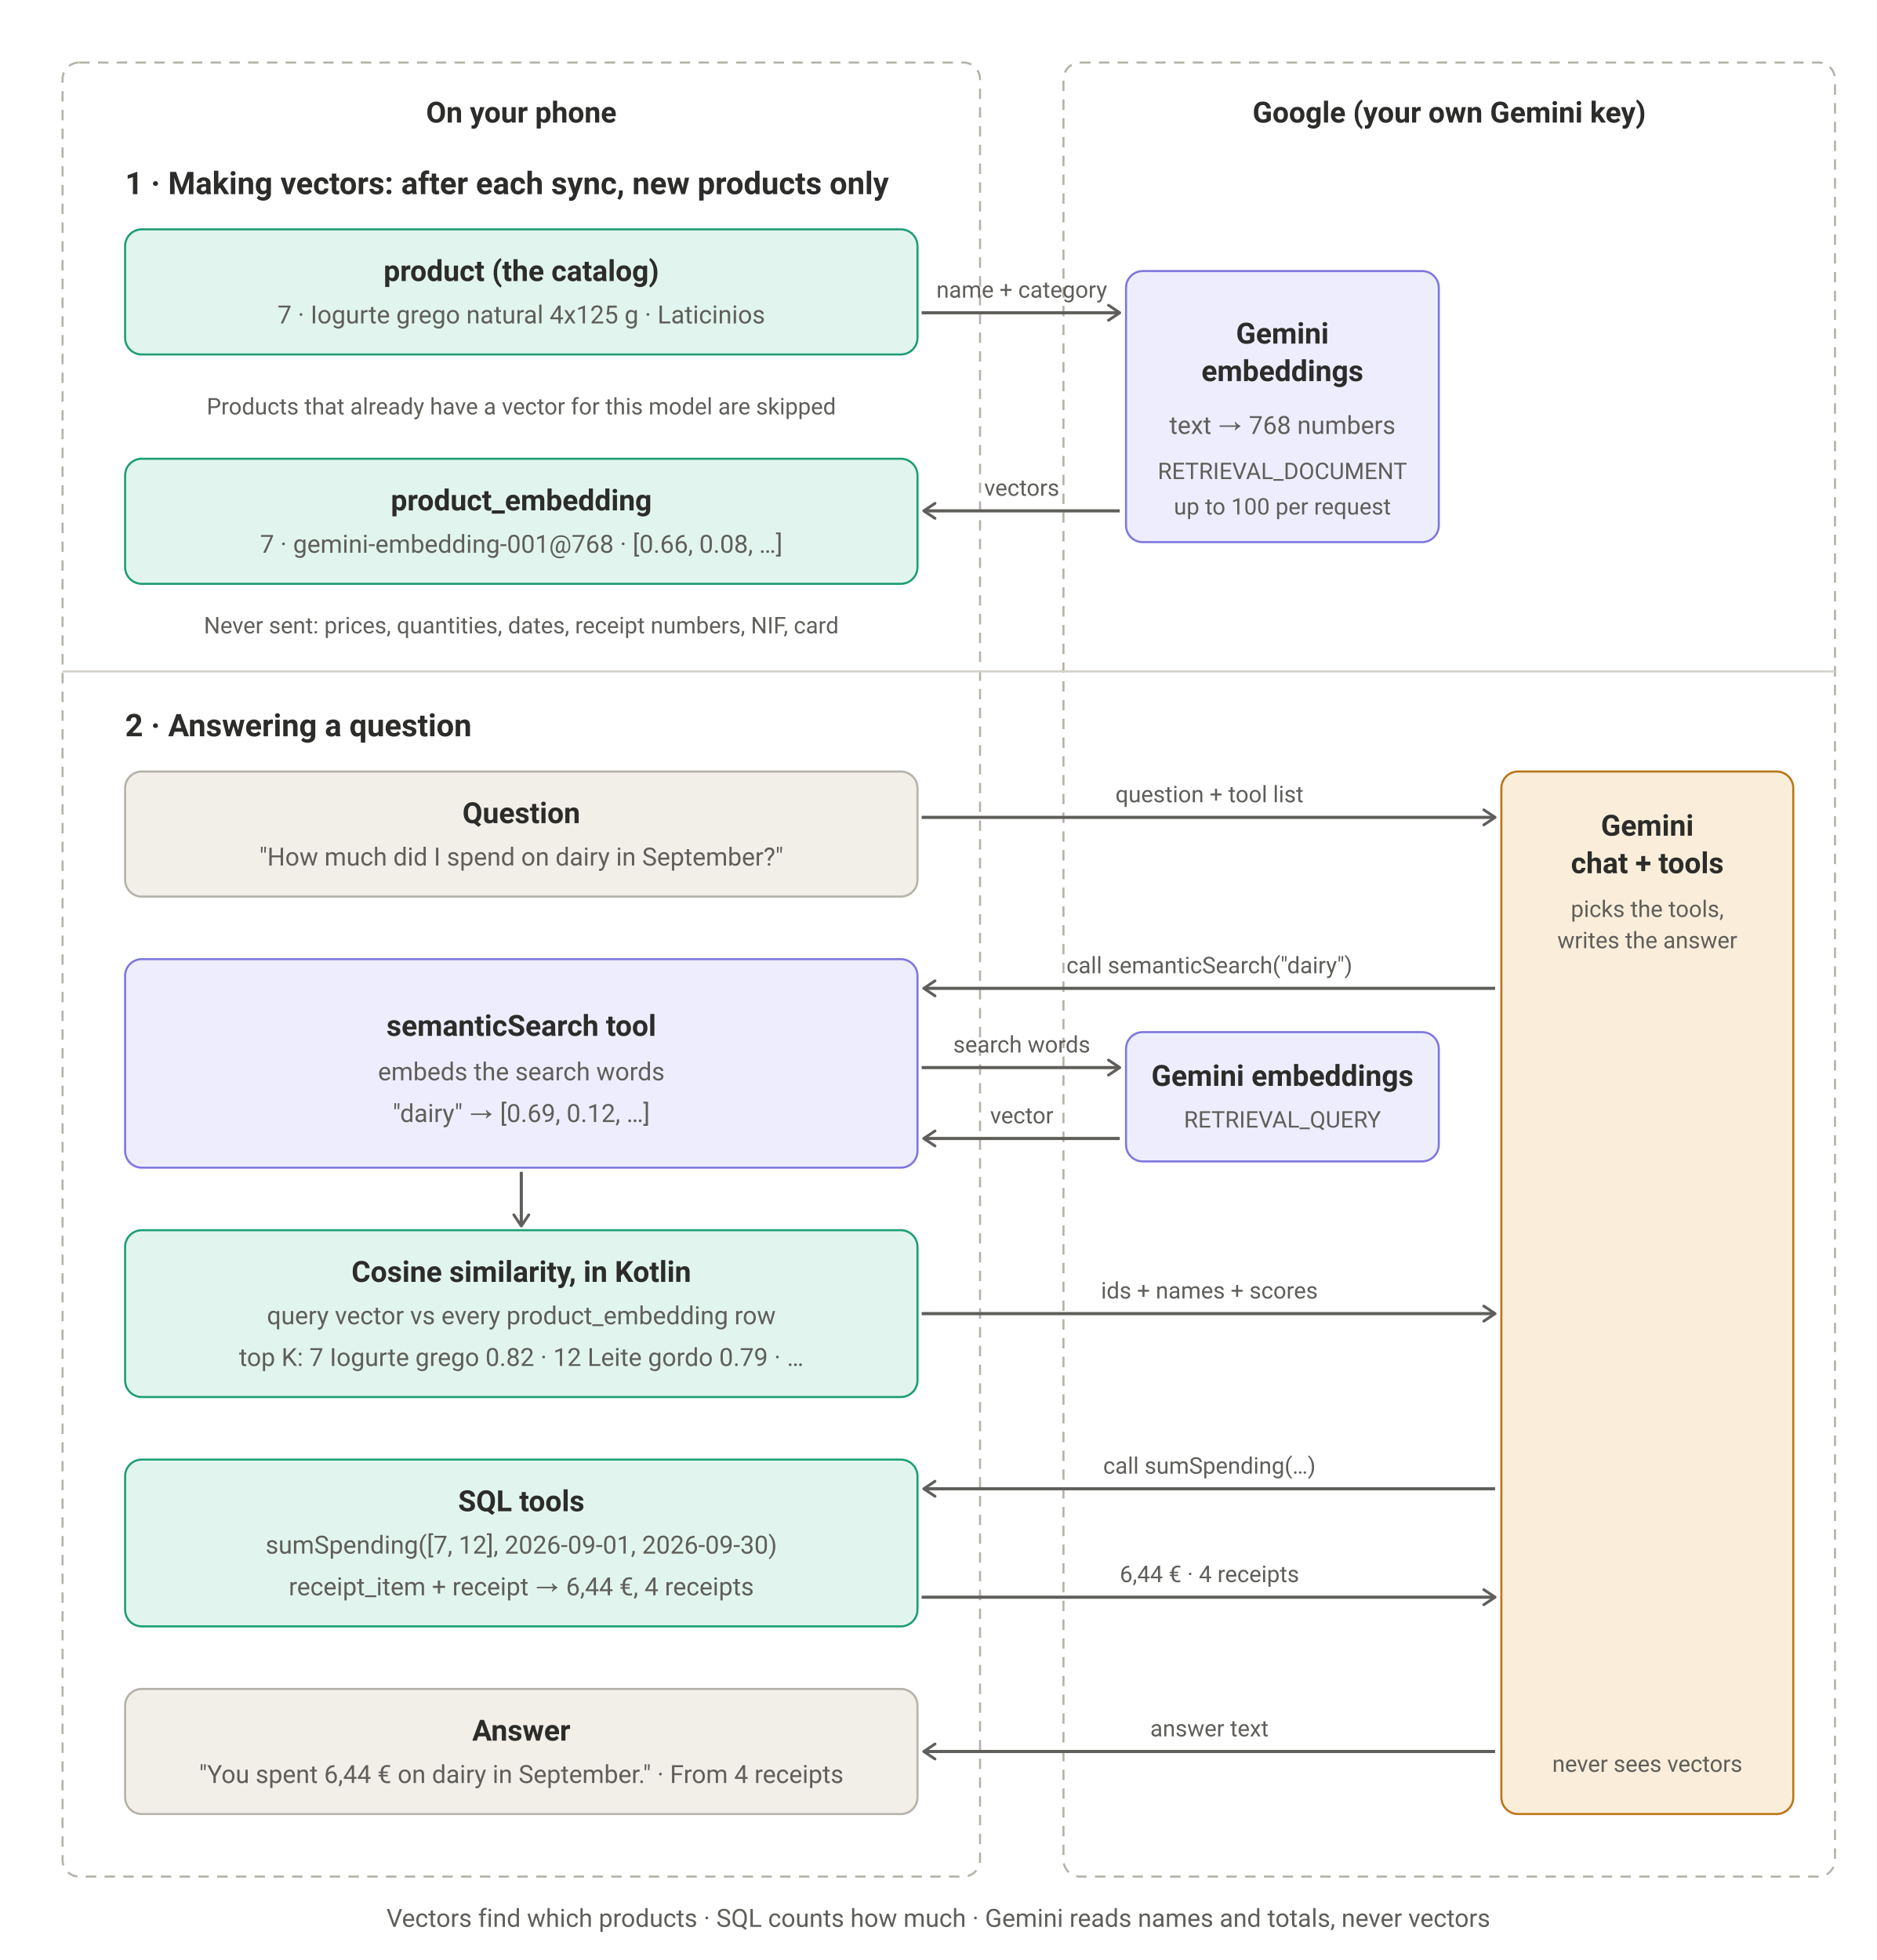
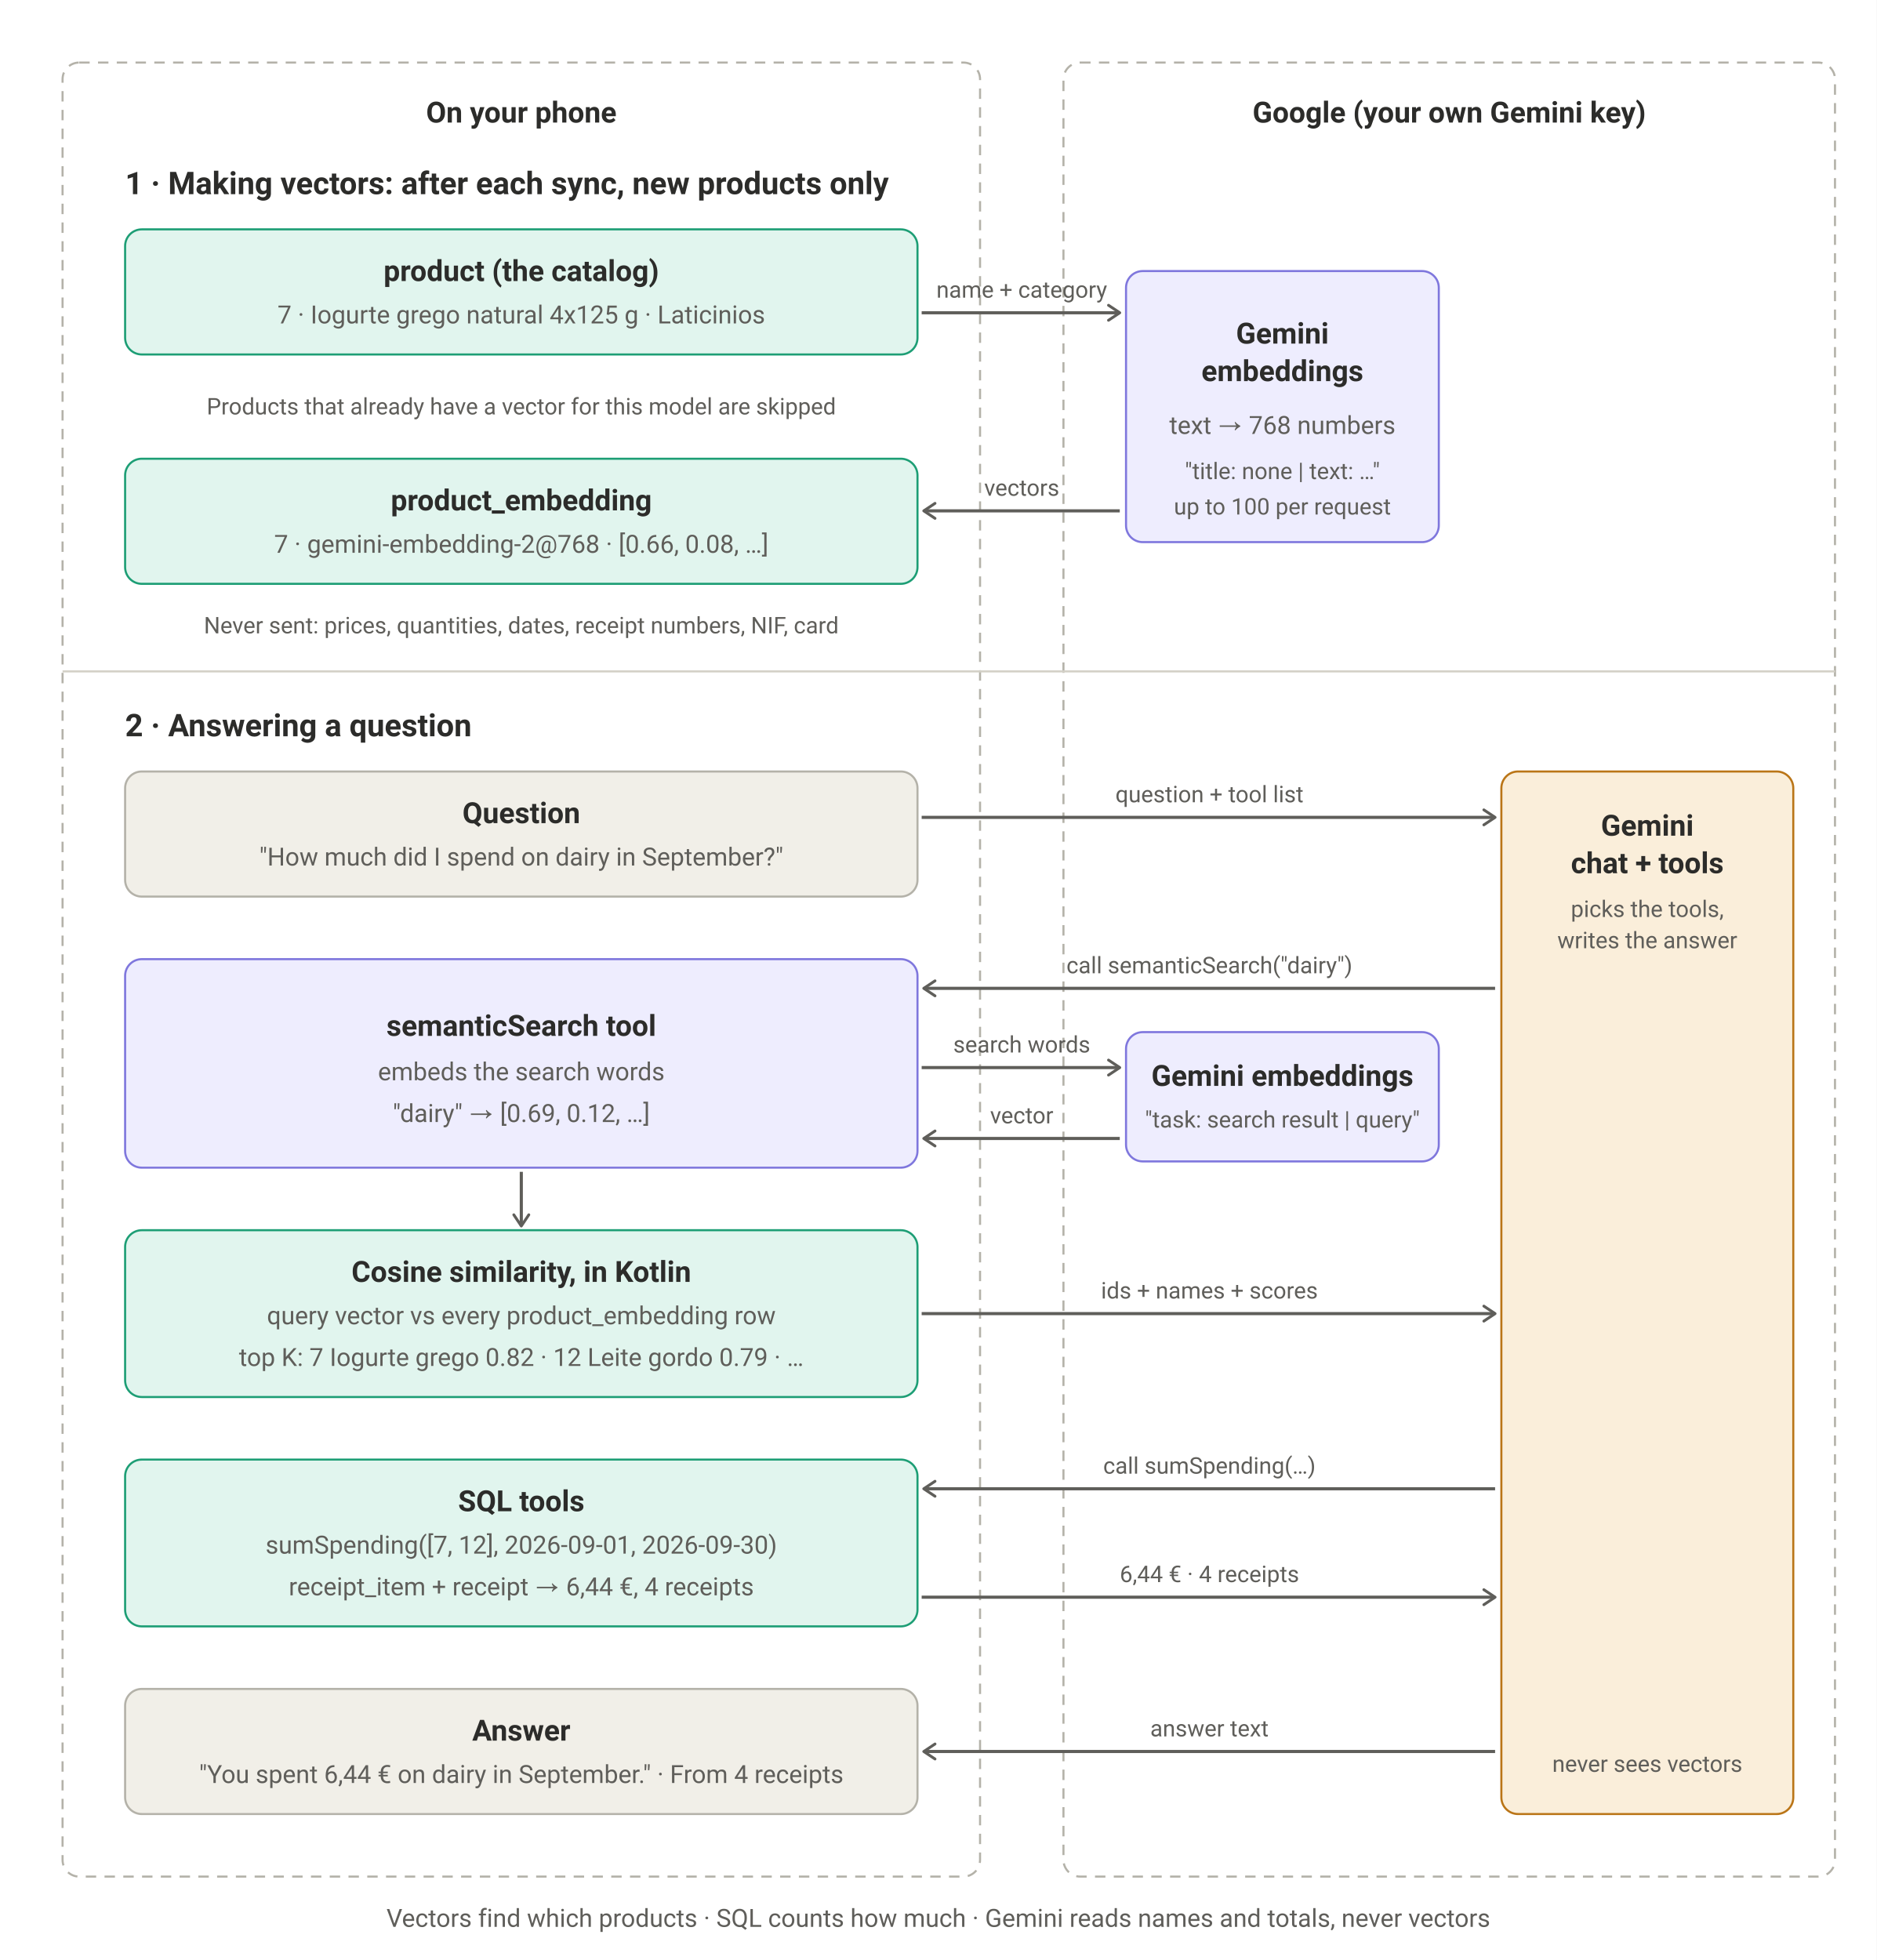
<svg xmlns="http://www.w3.org/2000/svg" width="900" height="940" viewBox="0 0 900 940" role="img" font-family="-apple-system, Segoe UI, Roboto, Helvetica, Arial, sans-serif">
  <defs>
    <marker id="arrow" viewBox="0 0 10 10" refX="8" refY="5" markerWidth="6" markerHeight="6" orient="auto-start-reverse">
      <path d="M2 1L8 5L2 9" fill="none" stroke="#5f5e5a" stroke-width="1.5" stroke-linecap="round" stroke-linejoin="round" />
    </marker>
    <style>
      .th { font-size: 14px; font-weight: 600; fill: #2c2c2a; }
      .ts { font-size: 12px; fill: #5f5e5a; }
      .tl { font-size: 11px; fill: #5f5e5a; }
      .sec { font-size: 15px; font-weight: 600; fill: #2c2c2a; }
      .arr { stroke: #5f5e5a; stroke-width: 1.5; fill: none; }
      .zone { fill: none; stroke: #b4b2a9; stroke-width: 1; stroke-dasharray: 5 4; }
      .div { stroke: #d3d1c7; stroke-width: 1; }
      .store { fill: #e1f5ee; stroke: #1d9e75; }
      .embed { fill: #eeedfe; stroke: #7f77dd; }
      .llm { fill: #faeeda; stroke: #ba7517; }
      .plain { fill: #f1efe8; stroke: #b4b2a9; }
    </style>
  </defs>
  <rect width="900" height="940" fill="#ffffff" />
  <rect class="zone" x="30" y="30" width="440" height="870" rx="8" />
  <text class="th" x="250" y="54" text-anchor="middle" dominant-baseline="central">On your phone</text>
  <rect class="zone" x="510" y="30" width="370" height="870" rx="8" />
  <text class="th" x="695" y="54" text-anchor="middle" dominant-baseline="central">Google (your own Gemini key)</text>
  <text class="sec" x="60" y="88" dominant-baseline="central">1 · Making vectors: after each sync, new products only</text>
  <rect class="store" x="60" y="110" width="380" height="60" rx="8" />
  <text class="th" x="250" y="130" text-anchor="middle" dominant-baseline="central">product (the catalog)</text>
  <text class="ts" x="250" y="151" text-anchor="middle" dominant-baseline="central">7 · Iogurte grego natural 4x125 g · Laticinios</text>
  <text class="tl" x="250" y="195" text-anchor="middle" dominant-baseline="central">Products that already have a vector for this model are skipped</text>
  <rect class="store" x="60" y="220" width="380" height="60" rx="8" />
  <text class="th" x="250" y="240" text-anchor="middle" dominant-baseline="central">product_embedding</text>
-   <text class="ts" x="250" y="261" text-anchor="middle" dominant-baseline="central">7 · gemini-embedding-001@768 · [0.66, 0.08, …]</text>
+   <text class="ts" x="250" y="261" text-anchor="middle" dominant-baseline="central">7 · gemini-embedding-2@768 · [0.66, 0.08, …]</text>
  <rect class="embed" x="540" y="130" width="150" height="130" rx="8" />
  <text class="th" x="615" y="160" text-anchor="middle" dominant-baseline="central">Gemini</text>
  <text class="th" x="615" y="178" text-anchor="middle" dominant-baseline="central">embeddings</text>
  <text class="ts" x="615" y="204" text-anchor="middle" dominant-baseline="central">text → 768 numbers</text>
-   <text class="tl" x="615" y="226" text-anchor="middle" dominant-baseline="central">RETRIEVAL_DOCUMENT</text>
+   <text class="tl" x="615" y="226" text-anchor="middle" dominant-baseline="central">"title: none | text: …"</text>
  <text class="tl" x="615" y="243" text-anchor="middle" dominant-baseline="central">up to 100 per request</text>
  <line class="arr" x1="442" y1="150" x2="537" y2="150" marker-end="url(#arrow)" />
  <text class="tl" x="490" y="139" text-anchor="middle" dominant-baseline="central">name + category</text>
  <line class="arr" x1="537" y1="245" x2="443" y2="245" marker-end="url(#arrow)" />
  <text class="tl" x="490" y="234" text-anchor="middle" dominant-baseline="central">vectors</text>
  <text class="tl" x="250" y="300" text-anchor="middle" dominant-baseline="central">Never sent: prices, quantities, dates, receipt numbers, NIF, card</text>
  <line class="div" x1="30" y1="322" x2="880" y2="322" />
  <text class="sec" x="60" y="348" dominant-baseline="central">2 · Answering a question</text>
  <rect class="llm" x="720" y="370" width="140" height="500" rx="8" />
  <text class="th" x="790" y="396" text-anchor="middle" dominant-baseline="central">Gemini</text>
  <text class="th" x="790" y="414" text-anchor="middle" dominant-baseline="central">chat + tools</text>
  <text class="tl" x="790" y="436" text-anchor="middle" dominant-baseline="central">picks the tools,</text>
  <text class="tl" x="790" y="451" text-anchor="middle" dominant-baseline="central">writes the answer</text>
  <text class="tl" x="790" y="846" text-anchor="middle" dominant-baseline="central">never sees vectors</text>
  <rect class="plain" x="60" y="370" width="380" height="60" rx="8" />
  <text class="th" x="250" y="390" text-anchor="middle" dominant-baseline="central">Question</text>
  <text class="ts" x="250" y="411" text-anchor="middle" dominant-baseline="central">"How much did I spend on dairy in September?"</text>
  <line class="arr" x1="442" y1="392" x2="717" y2="392" marker-end="url(#arrow)" />
  <text class="tl" x="580" y="381" text-anchor="middle" dominant-baseline="central">question + tool list</text>
  <rect class="embed" x="60" y="460" width="380" height="100" rx="8" />
  <text class="th" x="250" y="492" text-anchor="middle" dominant-baseline="central">semanticSearch tool</text>
  <text class="ts" x="250" y="514" text-anchor="middle" dominant-baseline="central">embeds the search words</text>
  <text class="ts" x="250" y="534" text-anchor="middle" dominant-baseline="central">"dairy" → [0.69, 0.12, …]</text>
  <line class="arr" x1="717" y1="474" x2="443" y2="474" marker-end="url(#arrow)" />
  <text class="tl" x="580" y="463" text-anchor="middle" dominant-baseline="central">call semanticSearch("dairy")</text>
  <rect class="embed" x="540" y="495" width="150" height="62" rx="8" />
  <text class="th" x="615" y="516" text-anchor="middle" dominant-baseline="central">Gemini embeddings</text>
-   <text class="tl" x="615" y="537" text-anchor="middle" dominant-baseline="central">RETRIEVAL_QUERY</text>
+   <text class="tl" x="615" y="537" text-anchor="middle" dominant-baseline="central">"task: search result | query"</text>
  <line class="arr" x1="442" y1="512" x2="537" y2="512" marker-end="url(#arrow)" />
  <text class="tl" x="490" y="501" text-anchor="middle" dominant-baseline="central">search words</text>
  <line class="arr" x1="537" y1="546" x2="443" y2="546" marker-end="url(#arrow)" />
  <text class="tl" x="490" y="535" text-anchor="middle" dominant-baseline="central">vector</text>
  <line class="arr" x1="250" y1="562" x2="250" y2="588" marker-end="url(#arrow)" />
  <rect class="store" x="60" y="590" width="380" height="80" rx="8" />
  <text class="th" x="250" y="610" text-anchor="middle" dominant-baseline="central">Cosine similarity, in Kotlin</text>
  <text class="ts" x="250" y="631" text-anchor="middle" dominant-baseline="central">query vector vs every product_embedding row</text>
  <text class="ts" x="250" y="651" text-anchor="middle" dominant-baseline="central">top K: 7 Iogurte grego 0.82 · 12 Leite gordo 0.79 · …</text>
  <line class="arr" x1="442" y1="630" x2="717" y2="630" marker-end="url(#arrow)" />
  <text class="tl" x="580" y="619" text-anchor="middle" dominant-baseline="central">ids + names + scores</text>
  <rect class="store" x="60" y="700" width="380" height="80" rx="8" />
  <text class="th" x="250" y="720" text-anchor="middle" dominant-baseline="central">SQL tools</text>
  <text class="ts" x="250" y="741" text-anchor="middle" dominant-baseline="central">sumSpending([7, 12], 2026-09-01, 2026-09-30)</text>
  <text class="ts" x="250" y="761" text-anchor="middle" dominant-baseline="central">receipt_item + receipt → 6,44 €, 4 receipts</text>
  <line class="arr" x1="717" y1="714" x2="443" y2="714" marker-end="url(#arrow)" />
  <text class="tl" x="580" y="703" text-anchor="middle" dominant-baseline="central">call sumSpending(…)</text>
  <line class="arr" x1="442" y1="766" x2="717" y2="766" marker-end="url(#arrow)" />
  <text class="tl" x="580" y="755" text-anchor="middle" dominant-baseline="central">6,44 € · 4 receipts</text>
  <rect class="plain" x="60" y="810" width="380" height="60" rx="8" />
  <text class="th" x="250" y="830" text-anchor="middle" dominant-baseline="central">Answer</text>
  <text class="ts" x="250" y="851" text-anchor="middle" dominant-baseline="central">"You spent 6,44 € on dairy in September." · From 4 receipts</text>
  <line class="arr" x1="717" y1="840" x2="443" y2="840" marker-end="url(#arrow)" />
  <text class="tl" x="580" y="829" text-anchor="middle" dominant-baseline="central">answer text</text>
  <text class="ts" x="450" y="920" text-anchor="middle" dominant-baseline="central">Vectors find which products · SQL counts how much · Gemini reads names and totals, never vectors</text>
</svg>
